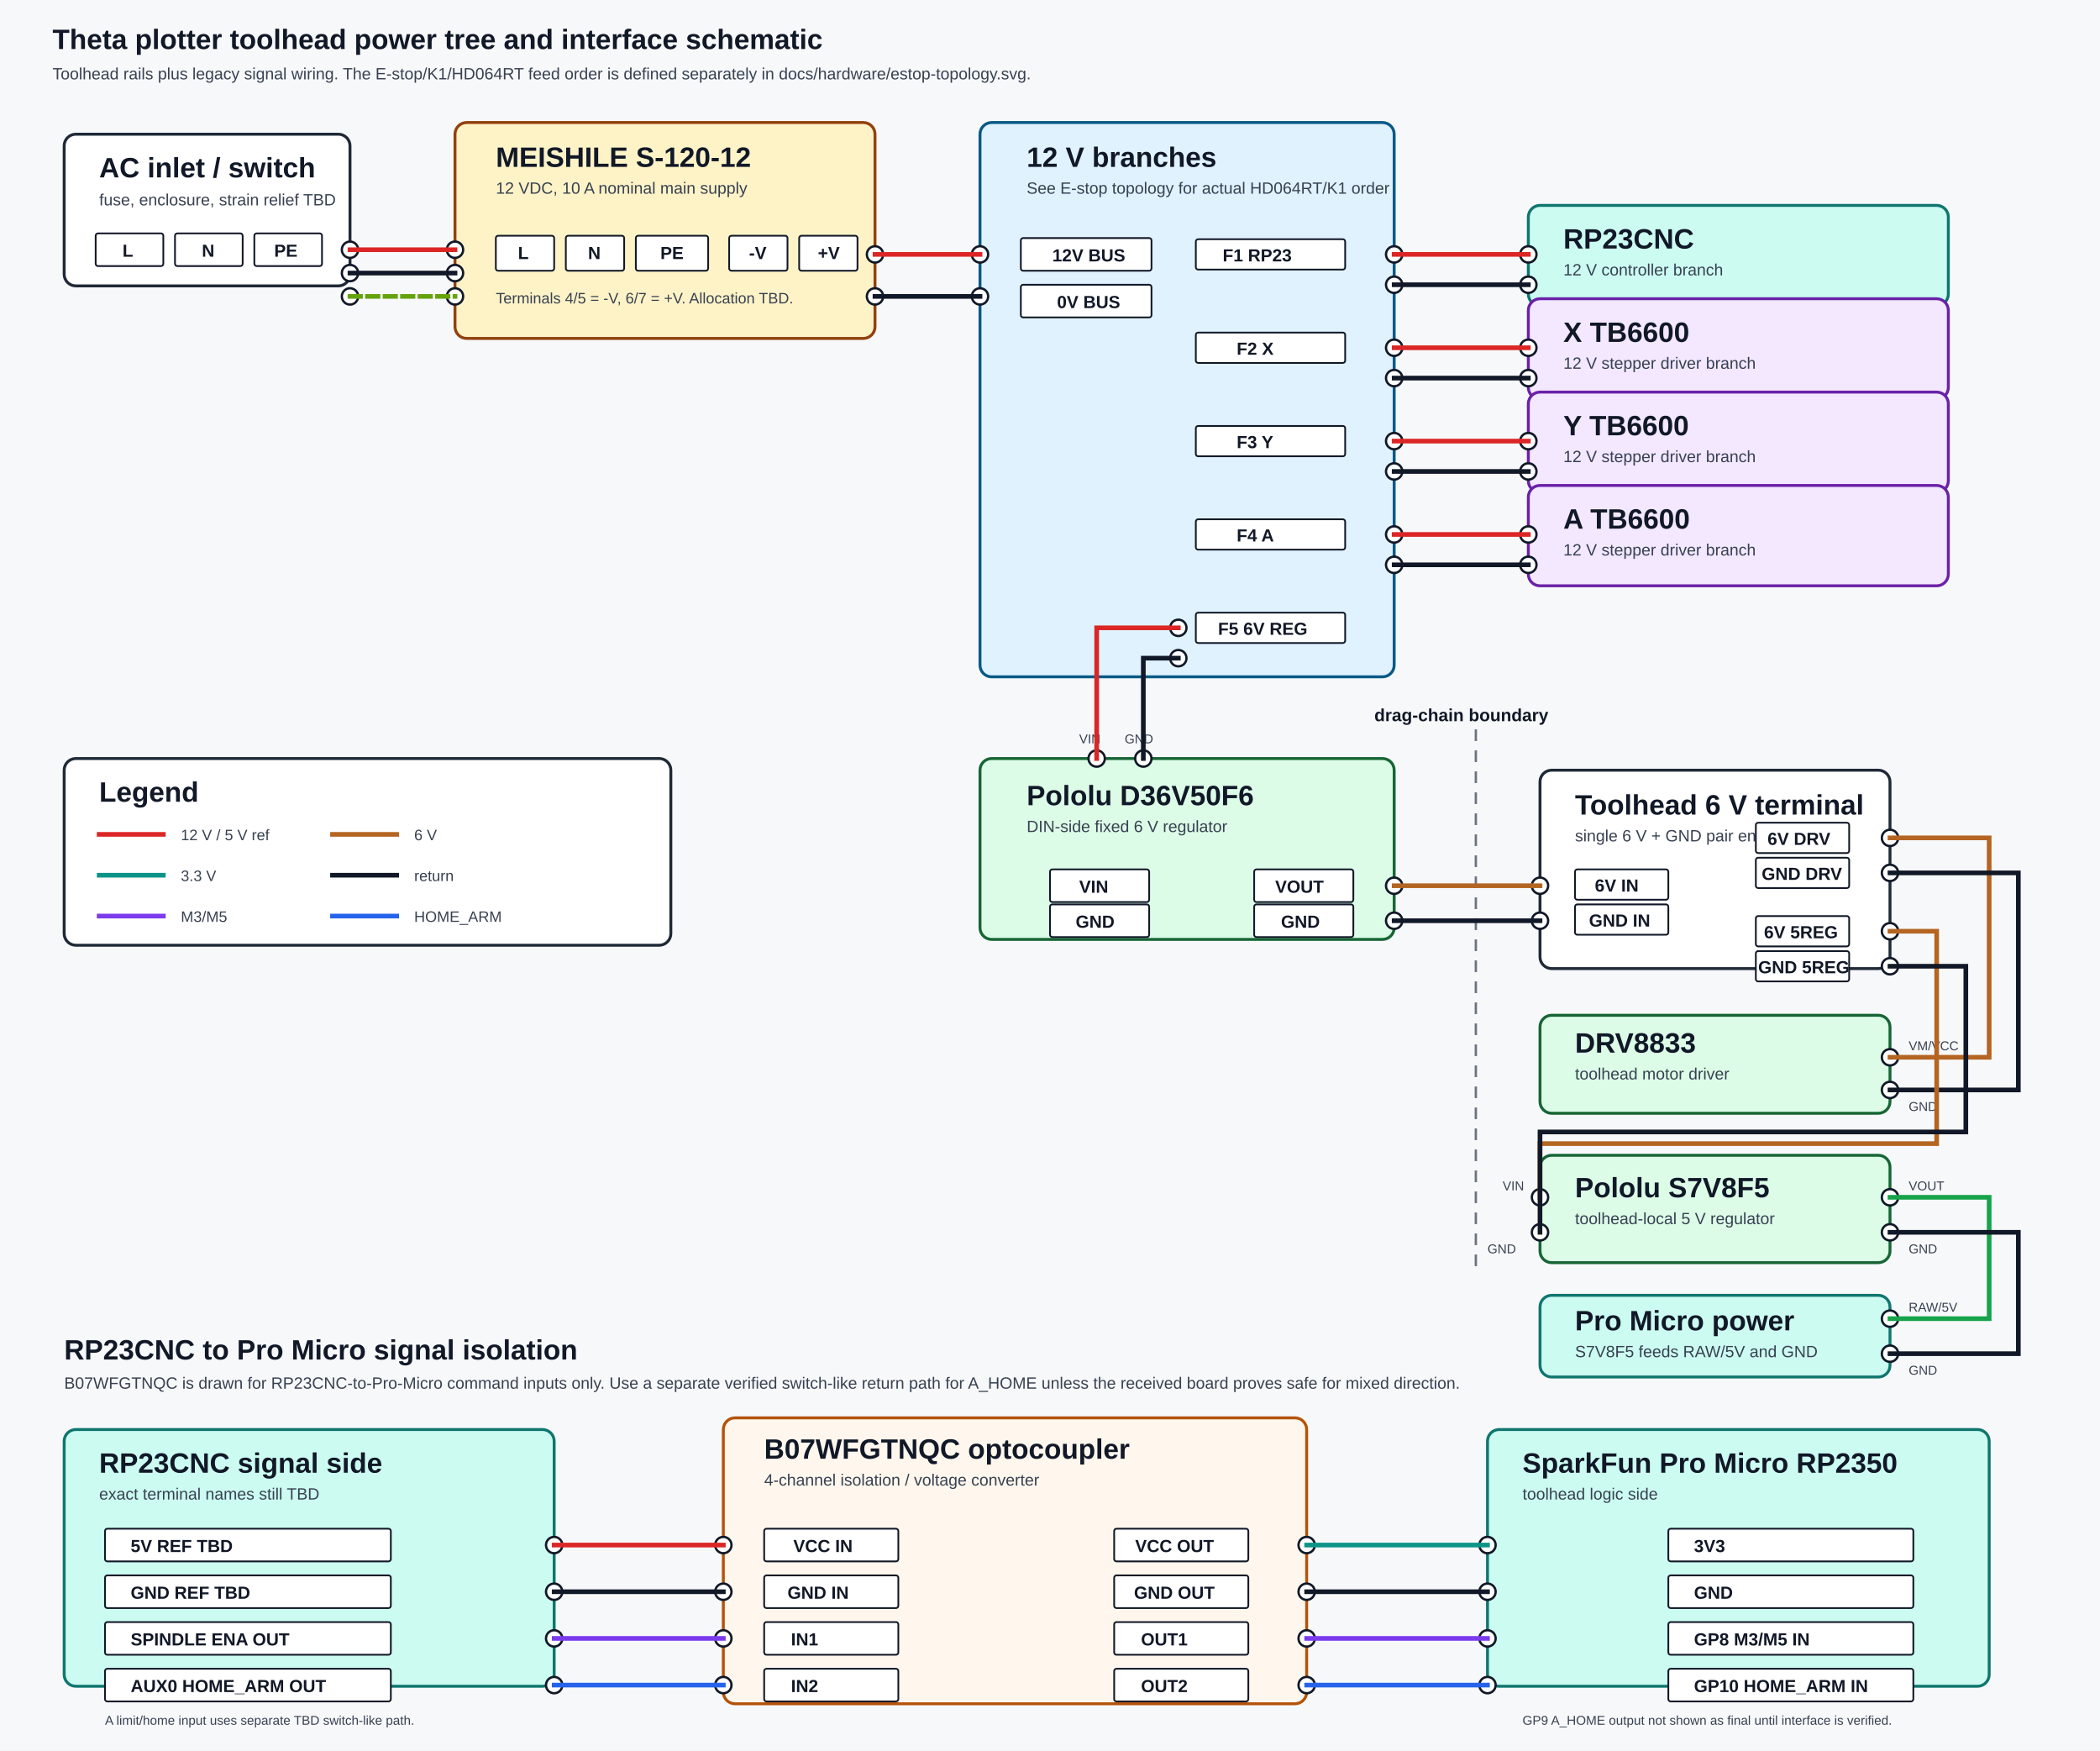
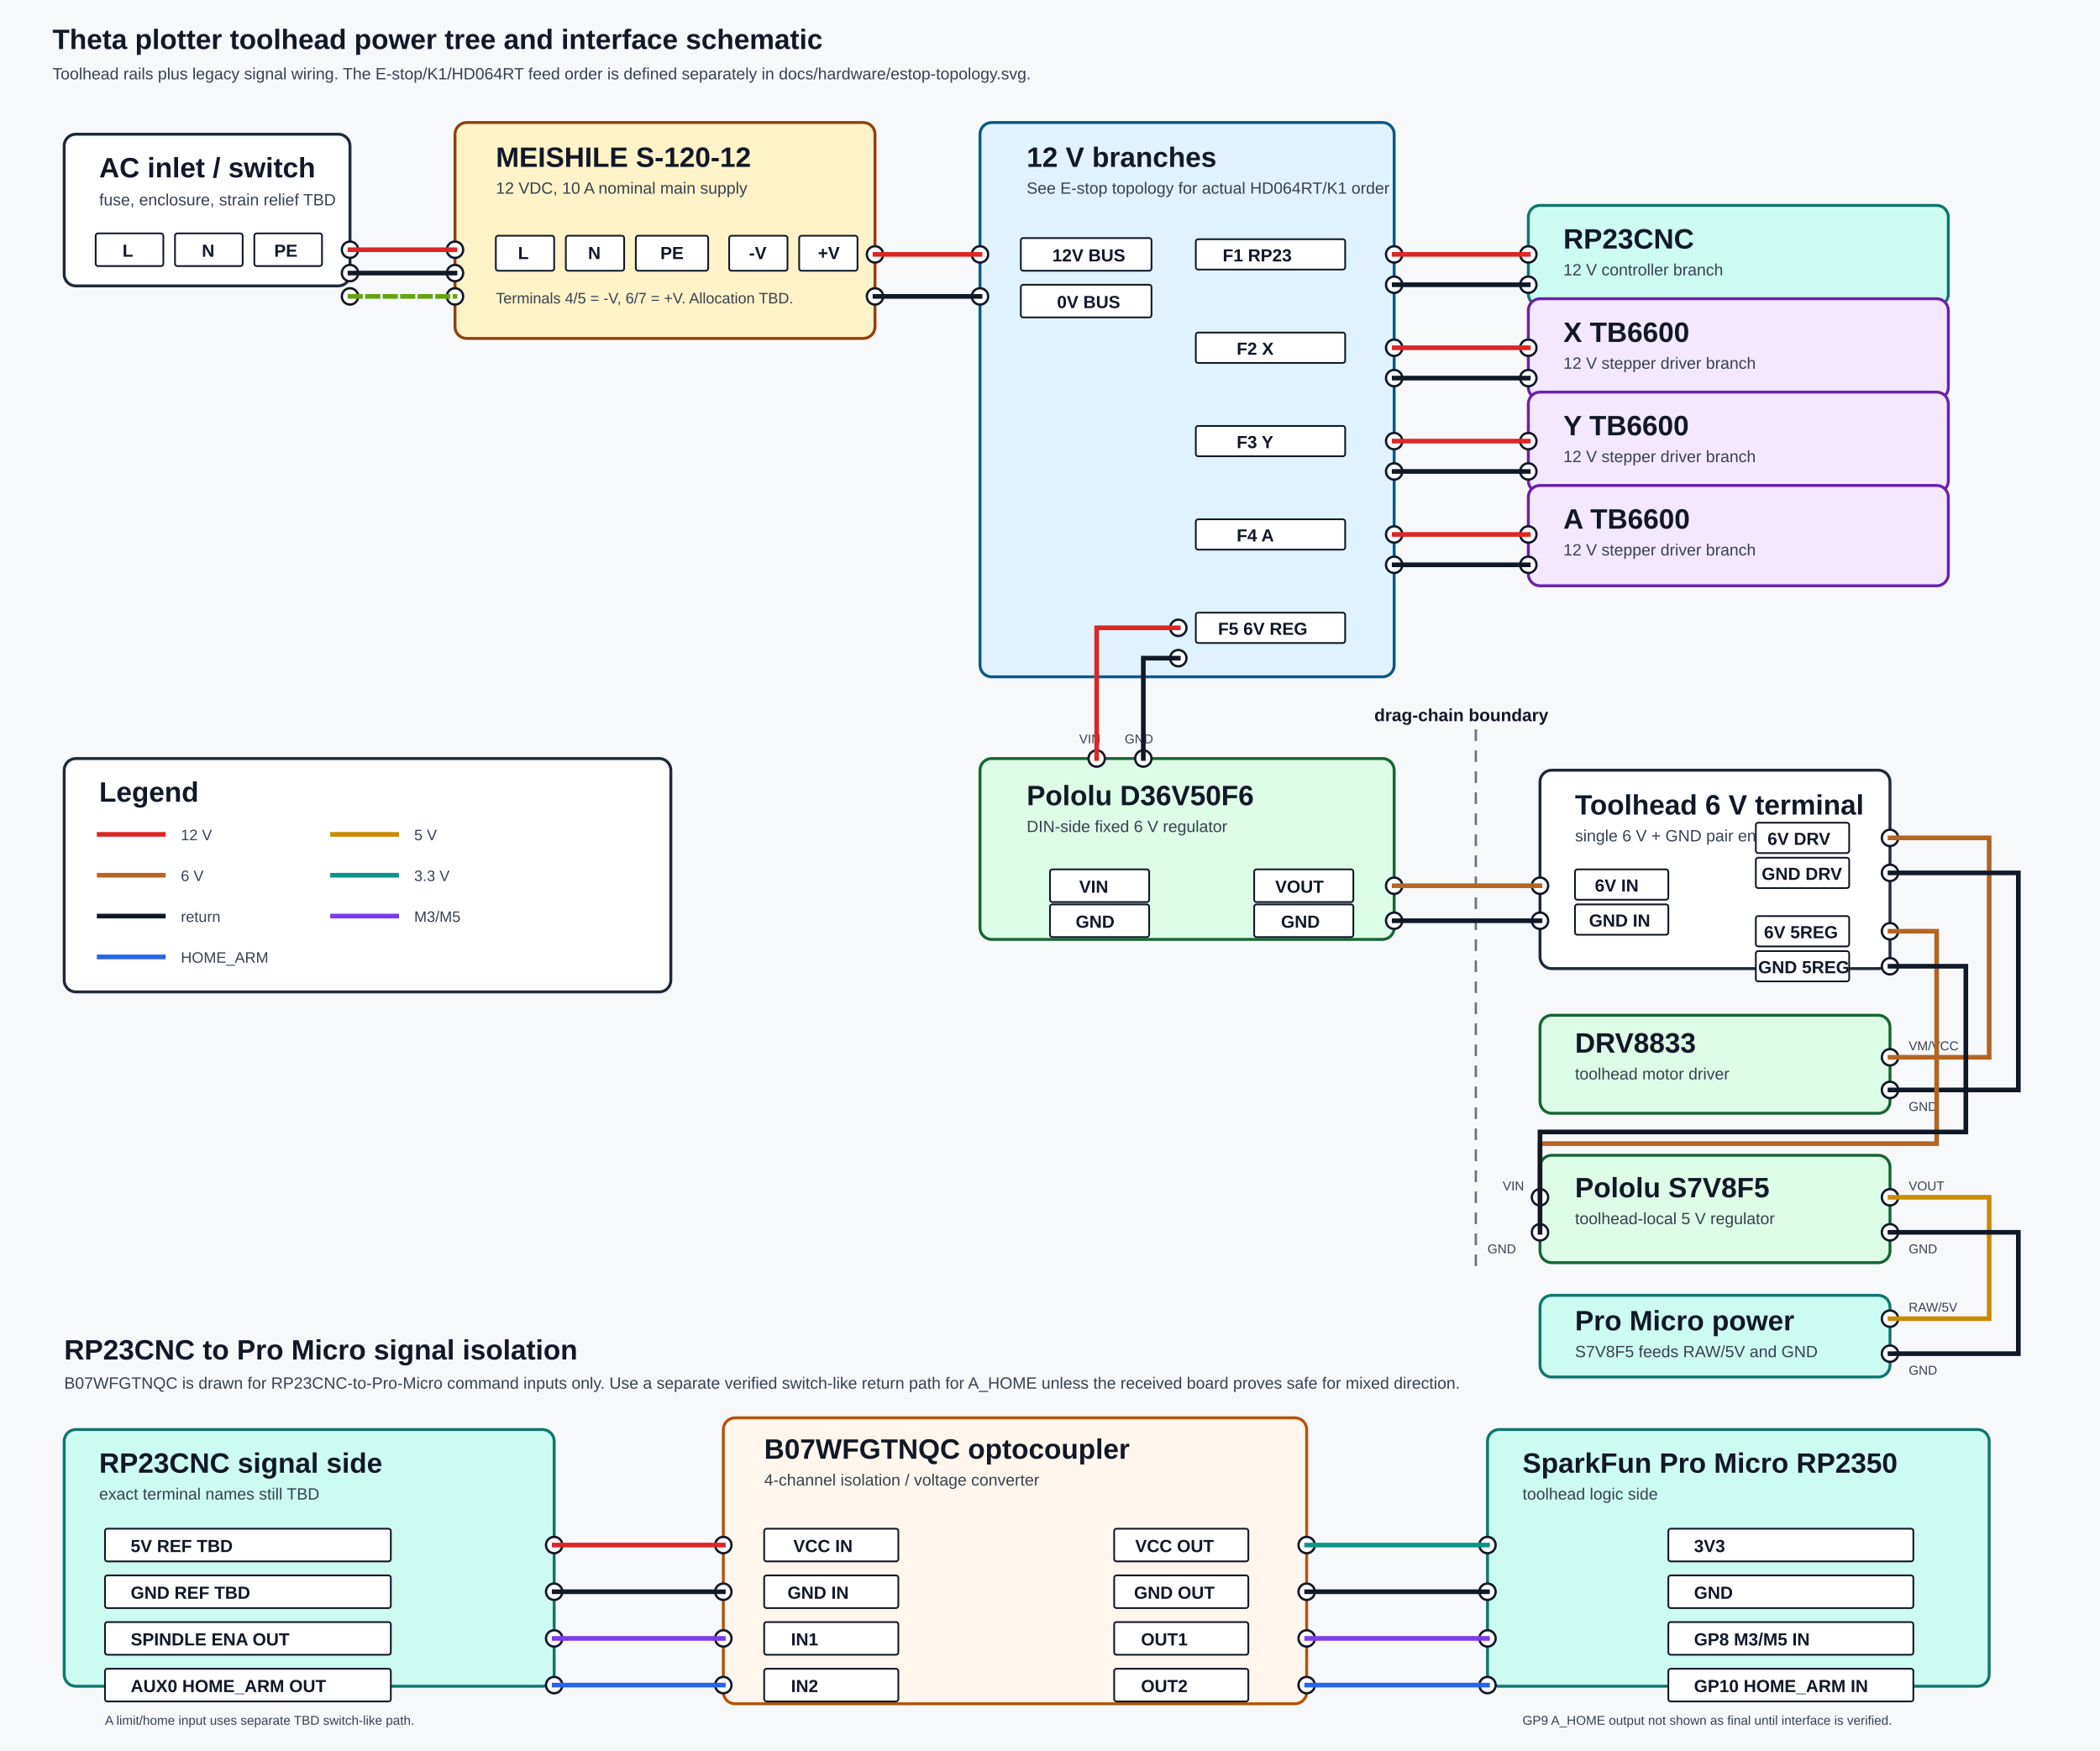
<svg xmlns="http://www.w3.org/2000/svg" width="1800" height="1500" viewBox="0 0 1800 1500">
  <defs>
    <style>
-       .bg{fill:#f7f8fa}.box{fill:#fff;stroke:#1f2937;stroke-width:2.5;rx:10;ry:10}.source{fill:#fef3c7;stroke:#92400e}.dist{fill:#e0f2fe;stroke:#075985}.din{fill:#dcfce7;stroke:#166534}.load{fill:#f3e8ff;stroke:#6b21a8}.tool{fill:#ccfbf1;stroke:#0f766e}.sig{fill:#fff7ed;stroke:#b45309}.warn{fill:#fff1f2;stroke:#be123c}.term{fill:#fff;stroke:#111827;stroke-width:1.5;rx:2;ry:2}.pin{fill:#fff;stroke:#111827;stroke-width:2}.title{font:700 24px Arial,sans-serif;fill:#111827}.subtitle{font:400 14px Arial,sans-serif;fill:#374151}.label{font:700 15px Arial,sans-serif;fill:#111827}.small{font:400 13px Arial,sans-serif;fill:#374151}.tiny{font:400 11px Arial,sans-serif;fill:#374151}.wire{fill:none;stroke-width:4;stroke-linecap:square;stroke-linejoin:miter}.p12{stroke:#dc2626}.gnd{stroke:#111827}.p6{stroke:#b46522}.p5{stroke:#16a34a}.p33{stroke:#0d9488}.earth{stroke:#65a30d;stroke-dasharray:9 6}.m3{stroke:#7c3aed}.arm{stroke:#2563eb}.home{stroke:#be123c;stroke-dasharray:9 6}.zone{fill:none;stroke:#6b7280;stroke-width:2;stroke-dasharray:10 8}
+       .bg{fill:#f7f8fa}.box{fill:#fff;stroke:#1f2937;stroke-width:2.5;rx:10;ry:10}.source{fill:#fef3c7;stroke:#92400e}.dist{fill:#e0f2fe;stroke:#075985}.din{fill:#dcfce7;stroke:#166534}.load{fill:#f3e8ff;stroke:#6b21a8}.tool{fill:#ccfbf1;stroke:#0f766e}.sig{fill:#fff7ed;stroke:#b45309}.warn{fill:#fff1f2;stroke:#be123c}.term{fill:#fff;stroke:#111827;stroke-width:1.5;rx:2;ry:2}.pin{fill:#fff;stroke:#111827;stroke-width:2}.title{font:700 24px Arial,sans-serif;fill:#111827}.subtitle{font:400 14px Arial,sans-serif;fill:#374151}.label{font:700 15px Arial,sans-serif;fill:#111827}.small{font:400 13px Arial,sans-serif;fill:#374151}.tiny{font:400 11px Arial,sans-serif;fill:#374151}.wire{fill:none;stroke-width:4;stroke-linecap:square;stroke-linejoin:miter}.p12{stroke:#dc2626}.gnd{stroke:#111827}.p6{stroke:#b46522}.p5{stroke:#ca8a04}.p33{stroke:#0d9488}.earth{stroke:#65a30d;stroke-dasharray:9 6}.m3{stroke:#7c3aed}.arm{stroke:#2563eb}.home{stroke:#be123c;stroke-dasharray:9 6}.zone{fill:none;stroke:#6b7280;stroke-width:2;stroke-dasharray:10 8}
    </style>
  </defs>
  <rect class="bg" width="1800" height="1500" />
  <text class="title" x="45" y="42">Theta plotter toolhead power tree and interface schematic</text>
  <text class="subtitle" x="45" y="68">Toolhead rails plus legacy signal wiring. The E-stop/K1/HD064RT feed order is defined separately in docs/hardware/estop-topology.svg.</text>
  <rect class="box" x="55" y="115" width="245" height="130" />
  <text class="title" x="85" y="152">AC inlet / switch</text>
  <text class="subtitle" x="85" y="176">fuse, enclosure, strain relief TBD</text>
  <rect class="term" x="82" y="200" width="58" height="28" />
  <text class="label" x="105" y="220">L</text>
  <rect class="term" x="150" y="200" width="58" height="28" />
  <text class="label" x="173" y="220">N</text>
  <rect class="term" x="218" y="200" width="58" height="28" />
  <text class="label" x="235" y="220">PE</text>
  <circle class="pin" cx="300" cy="214" r="7" />
  <circle class="pin" cx="300" cy="234" r="7" />
  <circle class="pin" cx="300" cy="254" r="7" />
  <rect class="box source" x="390" y="105" width="360" height="185" />
  <text class="title" x="425" y="143">MEISHILE S-120-12</text>
  <text class="subtitle" x="425" y="166">12 VDC, 10 A nominal main supply</text>
  <rect class="term" x="425" y="202" width="50" height="30" />
  <text class="label" x="444" y="222">L</text>
  <rect class="term" x="485" y="202" width="50" height="30" />
  <text class="label" x="504" y="222">N</text>
  <rect class="term" x="545" y="202" width="62" height="30" />
  <text class="label" x="566" y="222">PE</text>
  <rect class="term" x="625" y="202" width="50" height="30" />
  <text class="label" x="642" y="222">-V</text>
  <rect class="term" x="685" y="202" width="50" height="30" />
  <text class="label" x="701" y="222">+V</text>
  <text class="small" x="425" y="260">Terminals 4/5 = -V, 6/7 = +V. Allocation TBD.</text>
  <circle class="pin" cx="390" cy="214" r="7" />
  <circle class="pin" cx="390" cy="234" r="7" />
  <circle class="pin" cx="390" cy="254" r="7" />
  <circle class="pin" cx="750" cy="218" r="7" />
  <circle class="pin" cx="750" cy="254" r="7" />
  <path class="wire p12" d="M300 214 H390" />
  <path class="wire gnd" d="M300 234 H390" />
  <path class="wire earth" d="M300 254 H390" />
  <rect class="box dist" x="840" y="105" width="355" height="475" />
  <text class="title" x="880" y="143">12 V branches</text>
  <text class="subtitle" x="880" y="166">See E-stop topology for actual HD064RT/K1 order</text>
  <rect class="term" x="875" y="204" width="112" height="28" />
  <text class="label" x="902" y="224">12V BUS</text>
  <rect class="term" x="875" y="244" width="112" height="28" />
  <text class="label" x="906" y="264">0V BUS</text>
  <circle class="pin" cx="840" cy="218" r="7" />
  <circle class="pin" cx="840" cy="254" r="7" />
  <path class="wire p12" d="M750 218 H840" />
  <path class="wire gnd" d="M750 254 H840" />
  <rect class="term" x="1025" y="205" width="128" height="26" />
  <text class="label" x="1048" y="224">F1 RP23</text>
  <rect class="term" x="1025" y="285" width="128" height="26" />
  <text class="label" x="1060" y="304">F2 X</text>
  <rect class="term" x="1025" y="365" width="128" height="26" />
  <text class="label" x="1060" y="384">F3 Y</text>
  <rect class="term" x="1025" y="445" width="128" height="26" />
  <text class="label" x="1060" y="464">F4 A</text>
  <rect class="term" x="1025" y="525" width="128" height="26" />
  <text class="label" x="1044" y="544">F5 6V REG</text>
  <circle class="pin" cx="1195" cy="218" r="7" />
  <circle class="pin" cx="1195" cy="244" r="7" />
  <circle class="pin" cx="1195" cy="298" r="7" />
  <circle class="pin" cx="1195" cy="324" r="7" />
  <circle class="pin" cx="1195" cy="378" r="7" />
  <circle class="pin" cx="1195" cy="404" r="7" />
  <circle class="pin" cx="1195" cy="458" r="7" />
  <circle class="pin" cx="1195" cy="484" r="7" />
  <circle class="pin" cx="1010" cy="538" r="7" />
  <circle class="pin" cx="1010" cy="564" r="7" />
  <rect class="box tool" x="1310" y="176" width="360" height="86" />
  <text class="title" x="1340" y="213">RP23CNC</text>
  <text class="subtitle" x="1340" y="236">12 V controller branch</text>
  <circle class="pin" cx="1310" cy="218" r="7" />
  <circle class="pin" cx="1310" cy="244" r="7" />
  <path class="wire p12" d="M1195 218 H1310" />
  <path class="wire gnd" d="M1195 244 H1310" />
  <rect class="box load" x="1310" y="256" width="360" height="86" />
  <text class="title" x="1340" y="293">X TB6600</text>
  <text class="subtitle" x="1340" y="316">12 V stepper driver branch</text>
  <circle class="pin" cx="1310" cy="298" r="7" />
  <circle class="pin" cx="1310" cy="324" r="7" />
  <path class="wire p12" d="M1195 298 H1310" />
  <path class="wire gnd" d="M1195 324 H1310" />
  <rect class="box load" x="1310" y="336" width="360" height="86" />
  <text class="title" x="1340" y="373">Y TB6600</text>
  <text class="subtitle" x="1340" y="396">12 V stepper driver branch</text>
  <circle class="pin" cx="1310" cy="378" r="7" />
  <circle class="pin" cx="1310" cy="404" r="7" />
  <path class="wire p12" d="M1195 378 H1310" />
  <path class="wire gnd" d="M1195 404 H1310" />
  <rect class="box load" x="1310" y="416" width="360" height="86" />
  <text class="title" x="1340" y="453">A TB6600</text>
  <text class="subtitle" x="1340" y="476">12 V stepper driver branch</text>
  <circle class="pin" cx="1310" cy="458" r="7" />
  <circle class="pin" cx="1310" cy="484" r="7" />
  <path class="wire p12" d="M1195 458 H1310" />
  <path class="wire gnd" d="M1195 484 H1310" />
  <rect class="box din" x="840" y="650" width="355" height="155" />
  <text class="title" x="880" y="690">Pololu D36V50F6</text>
  <text class="subtitle" x="880" y="713">DIN-side fixed 6 V regulator</text>
  <rect class="term" x="900" y="745" width="85" height="28" />
  <text class="label" x="925" y="765">VIN</text>
  <rect class="term" x="900" y="775" width="85" height="28" />
  <text class="label" x="922" y="795">GND</text>
  <rect class="term" x="1075" y="745" width="85" height="28" />
  <text class="label" x="1093" y="765">VOUT</text>
  <rect class="term" x="1075" y="775" width="85" height="28" />
  <text class="label" x="1098" y="795">GND</text>
  <circle class="pin" cx="940" cy="650" r="7" />
  <circle class="pin" cx="980" cy="650" r="7" />
  <circle class="pin" cx="1195" cy="759" r="7" />
  <circle class="pin" cx="1195" cy="789" r="7" />
  <text class="tiny" x="925" y="637">VIN</text>
  <text class="tiny" x="964" y="637">GND</text>
  <path class="wire p12" d="M1010 538 H940 V650" />
  <path class="wire gnd" d="M1010 564 H980 V650" />
  <line class="zone" x1="1265" y1="625" x2="1265" y2="1085" />
  <text class="label" x="1178" y="618">drag-chain boundary</text>
  <rect class="box" x="1320" y="660" width="300" height="170" />
  <text class="title" x="1350" y="698">Toolhead 6 V terminal</text>
  <text class="subtitle" x="1350" y="721">single 6 V + GND pair enters here</text>
  <rect class="term" x="1350" y="745" width="80" height="26" />
  <text class="label" x="1367" y="764">6V IN</text>
  <rect class="term" x="1350" y="775" width="80" height="26" />
  <text class="label" x="1362" y="794">GND IN</text>
  <rect class="term" x="1505" y="705" width="80" height="26" />
  <text class="label" x="1515" y="724">6V DRV</text>
  <rect class="term" x="1505" y="735" width="80" height="26" />
  <text class="label" x="1510" y="754">GND DRV</text>
  <rect class="term" x="1505" y="785" width="80" height="26" />
  <text class="label" x="1512" y="804">6V 5REG</text>
  <rect class="term" x="1505" y="815" width="80" height="26" />
  <text class="label" x="1507" y="834">GND 5REG</text>
  <circle class="pin" cx="1320" cy="759" r="7" />
  <circle class="pin" cx="1320" cy="789" r="7" />
  <circle class="pin" cx="1620" cy="718" r="7" />
  <circle class="pin" cx="1620" cy="748" r="7" />
  <circle class="pin" cx="1620" cy="798" r="7" />
  <circle class="pin" cx="1620" cy="828" r="7" />
  <path class="wire p6" d="M1195 759 H1320" />
  <path class="wire gnd" d="M1195 789 H1320" />
  <rect class="box din" x="1320" y="870" width="300" height="84" />
  <text class="title" x="1350" y="902">DRV8833</text>
  <text class="subtitle" x="1350" y="925">toolhead motor driver</text>
  <circle class="pin" cx="1620" cy="906" r="7" />
  <circle class="pin" cx="1620" cy="934" r="7" />
  <text class="tiny" x="1636" y="900">VM/VCC</text>
  <text class="tiny" x="1636" y="952">GND</text>
  <path class="wire p6" d="M1620 718 H1705 V906 H1620" />
  <path class="wire gnd" d="M1620 748 H1730 V934 H1620" />
  <rect class="box din" x="1320" y="990" width="300" height="92" />
  <text class="title" x="1350" y="1026">Pololu S7V8F5</text>
  <text class="subtitle" x="1350" y="1049">toolhead-local 5 V regulator</text>
  <circle class="pin" cx="1320" cy="1026" r="7" />
  <circle class="pin" cx="1320" cy="1056" r="7" />
  <circle class="pin" cx="1620" cy="1026" r="7" />
  <circle class="pin" cx="1620" cy="1056" r="7" />
  <text class="tiny" x="1288" y="1020">VIN</text>
  <text class="tiny" x="1275" y="1074">GND</text>
  <text class="tiny" x="1636" y="1020">VOUT</text>
  <text class="tiny" x="1636" y="1074">GND</text>
  <path class="wire p6" d="M1620 798 H1660 V980 H1320 V1026" />
  <path class="wire gnd" d="M1620 828 H1685 V970 H1320 V1056" />
  <rect class="box tool" x="1320" y="1110" width="300" height="70" />
  <text class="title" x="1350" y="1140">Pro Micro power</text>
  <text class="subtitle" x="1350" y="1163">S7V8F5 feeds RAW/5V and GND</text>
  <circle class="pin" cx="1620" cy="1130" r="7" />
  <circle class="pin" cx="1620" cy="1160" r="7" />
  <text class="tiny" x="1636" y="1124">RAW/5V</text>
  <text class="tiny" x="1636" y="1178">GND</text>
  <path class="wire p5" d="M1620 1026 H1705 V1130 H1620" />
  <path class="wire gnd" d="M1620 1056 H1730 V1160 H1620" />
-   <rect class="box" x="55" y="650" width="520" height="160" />
+   <rect class="box" x="55" y="650" width="520" height="200" />
  <text class="title" x="85" y="687">Legend</text>
  <line class="wire p12" x1="85" y1="715" x2="140" y2="715" />
-   <text class="small" x="155" y="720">12 V / 5 V ref</text>
-   <line class="wire p6" x1="285" y1="715" x2="340" y2="715" />
-   <text class="small" x="355" y="720">6 V</text>
-   <line class="wire p33" x1="85" y1="750" x2="140" y2="750" />
-   <text class="small" x="155" y="755">3.3 V</text>
-   <line class="wire gnd" x1="285" y1="750" x2="340" y2="750" />
-   <text class="small" x="355" y="755">return</text>
-   <line class="wire m3" x1="85" y1="785" x2="140" y2="785" />
-   <text class="small" x="155" y="790">M3/M5</text>
-   <line class="wire arm" x1="285" y1="785" x2="340" y2="785" />
-   <text class="small" x="355" y="790">HOME_ARM</text>
+   <text class="small" x="155" y="720">12 V</text>
+   <line class="wire p5" x1="285" y1="715" x2="340" y2="715" />
+   <text class="small" x="355" y="720">5 V</text>
+   <line class="wire p6" x1="85" y1="750" x2="140" y2="750" />
+   <text class="small" x="155" y="755">6 V</text>
+   <line class="wire p33" x1="285" y1="750" x2="340" y2="750" />
+   <text class="small" x="355" y="755">3.3 V</text>
+   <line class="wire gnd" x1="85" y1="785" x2="140" y2="785" />
+   <text class="small" x="155" y="790">return</text>
+   <line class="wire m3" x1="285" y1="785" x2="340" y2="785" />
+   <text class="small" x="355" y="790">M3/M5</text>
+   <line class="wire arm" x1="85" y1="820" x2="140" y2="820" />
+   <text class="small" x="155" y="825">HOME_ARM</text>
  <text class="title" x="55" y="1165">RP23CNC to Pro Micro signal isolation</text>
  <text class="subtitle" x="55" y="1190">B07WFGTNQC is drawn for RP23CNC-to-Pro-Micro command inputs only. Use a separate verified switch-like return path for A_HOME unless the received board proves safe for mixed direction.</text>
  <rect class="box tool" x="55" y="1225" width="420" height="220" />
  <text class="title" x="85" y="1262">RP23CNC signal side</text>
  <text class="subtitle" x="85" y="1285">exact terminal names still TBD</text>
  <rect class="term" x="90" y="1310" width="245" height="28" />
  <text class="label" x="112" y="1330">5V REF TBD</text>
  <circle class="pin" cx="475" cy="1324" r="7" />
  <rect class="term" x="90" y="1350" width="245" height="28" />
  <text class="label" x="112" y="1370">GND REF TBD</text>
  <circle class="pin" cx="475" cy="1364" r="7" />
  <rect class="term" x="90" y="1390" width="245" height="28" />
  <text class="label" x="112" y="1410">SPINDLE ENA OUT</text>
  <circle class="pin" cx="475" cy="1404" r="7" />
  <rect class="term" x="90" y="1430" width="245" height="28" />
  <text class="label" x="112" y="1450">AUX0 HOME_ARM OUT</text>
  <circle class="pin" cx="475" cy="1444" r="7" />
  <text class="tiny" x="90" y="1478">A limit/home input uses separate TBD switch-like path.</text>
  <rect class="box sig" x="620" y="1215" width="500" height="245" />
  <text class="title" x="655" y="1250">B07WFGTNQC optocoupler</text>
  <text class="subtitle" x="655" y="1273">4-channel isolation / voltage converter</text>
  <rect class="term" x="655" y="1310" width="115" height="28" />
  <text class="label" x="680" y="1330">VCC IN</text>
  <circle class="pin" cx="620" cy="1324" r="7" />
  <rect class="term" x="655" y="1350" width="115" height="28" />
  <text class="label" x="675" y="1370">GND IN</text>
  <circle class="pin" cx="620" cy="1364" r="7" />
  <rect class="term" x="655" y="1390" width="115" height="28" />
  <text class="label" x="678" y="1410">IN1</text>
  <circle class="pin" cx="620" cy="1404" r="7" />
  <rect class="term" x="655" y="1430" width="115" height="28" />
  <text class="label" x="678" y="1450">IN2</text>
  <circle class="pin" cx="620" cy="1444" r="7" />
  <rect class="term" x="955" y="1310" width="115" height="28" />
  <text class="label" x="973" y="1330">VCC OUT</text>
  <circle class="pin" cx="1120" cy="1324" r="7" />
  <rect class="term" x="955" y="1350" width="115" height="28" />
  <text class="label" x="972" y="1370">GND OUT</text>
  <circle class="pin" cx="1120" cy="1364" r="7" />
  <rect class="term" x="955" y="1390" width="115" height="28" />
  <text class="label" x="978" y="1410">OUT1</text>
  <circle class="pin" cx="1120" cy="1404" r="7" />
  <rect class="term" x="955" y="1430" width="115" height="28" />
  <text class="label" x="978" y="1450">OUT2</text>
  <circle class="pin" cx="1120" cy="1444" r="7" />
  <rect class="box tool" x="1275" y="1225" width="430" height="220" />
  <text class="title" x="1305" y="1262">SparkFun Pro Micro RP2350</text>
  <text class="subtitle" x="1305" y="1285">toolhead logic side</text>
  <rect class="term" x="1430" y="1310" width="210" height="28" />
  <text class="label" x="1452" y="1330">3V3</text>
  <circle class="pin" cx="1275" cy="1324" r="7" />
  <rect class="term" x="1430" y="1350" width="210" height="28" />
  <text class="label" x="1452" y="1370">GND</text>
  <circle class="pin" cx="1275" cy="1364" r="7" />
  <rect class="term" x="1430" y="1390" width="210" height="28" />
  <text class="label" x="1452" y="1410">GP8 M3/M5 IN</text>
  <circle class="pin" cx="1275" cy="1404" r="7" />
  <rect class="term" x="1430" y="1430" width="210" height="28" />
  <text class="label" x="1452" y="1450">GP10 HOME_ARM IN</text>
  <circle class="pin" cx="1275" cy="1444" r="7" />
  <text class="tiny" x="1305" y="1478">GP9 A_HOME output not shown as final until interface is verified.</text>
  <path class="wire p12" d="M475 1324 H620" />
  <path class="wire gnd" d="M475 1364 H620" />
  <path class="wire m3" d="M475 1404 H620" />
  <path class="wire arm" d="M475 1444 H620" />
  <path class="wire p33" d="M1120 1324 H1275" />
  <path class="wire gnd" d="M1120 1364 H1275" />
  <path class="wire m3" d="M1120 1404 H1275" />
  <path class="wire arm" d="M1120 1444 H1275" />
</svg>
